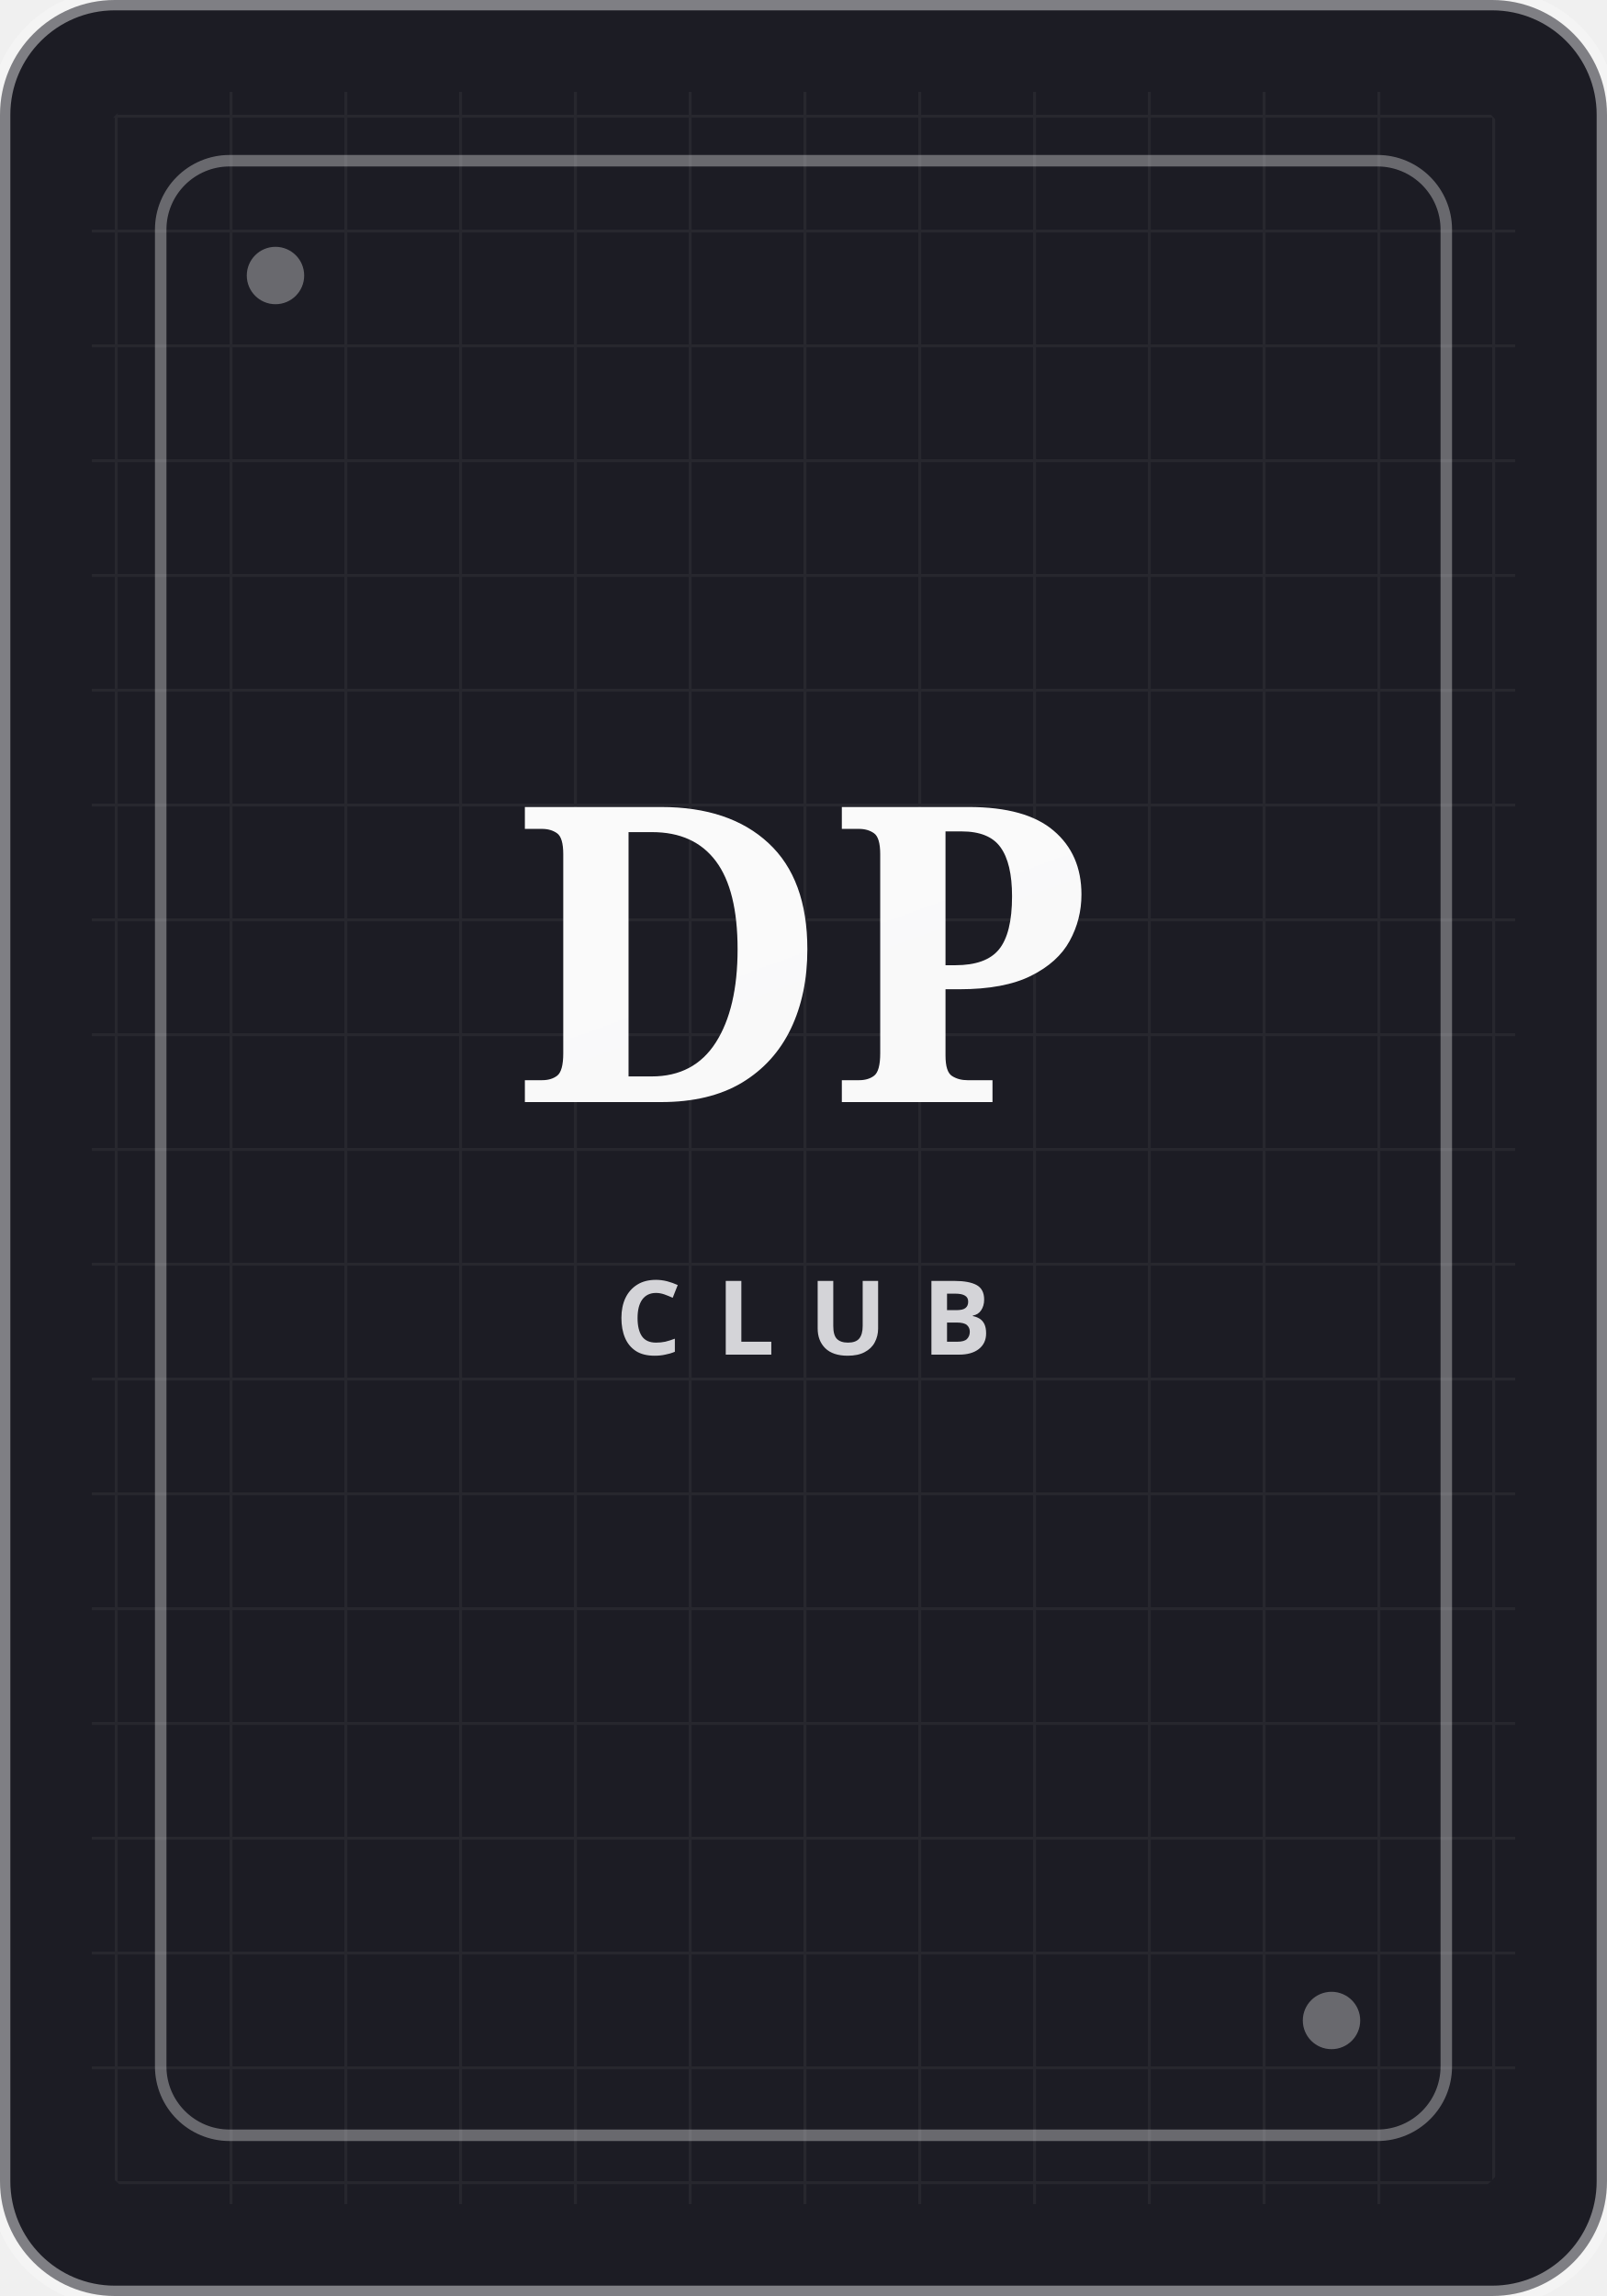
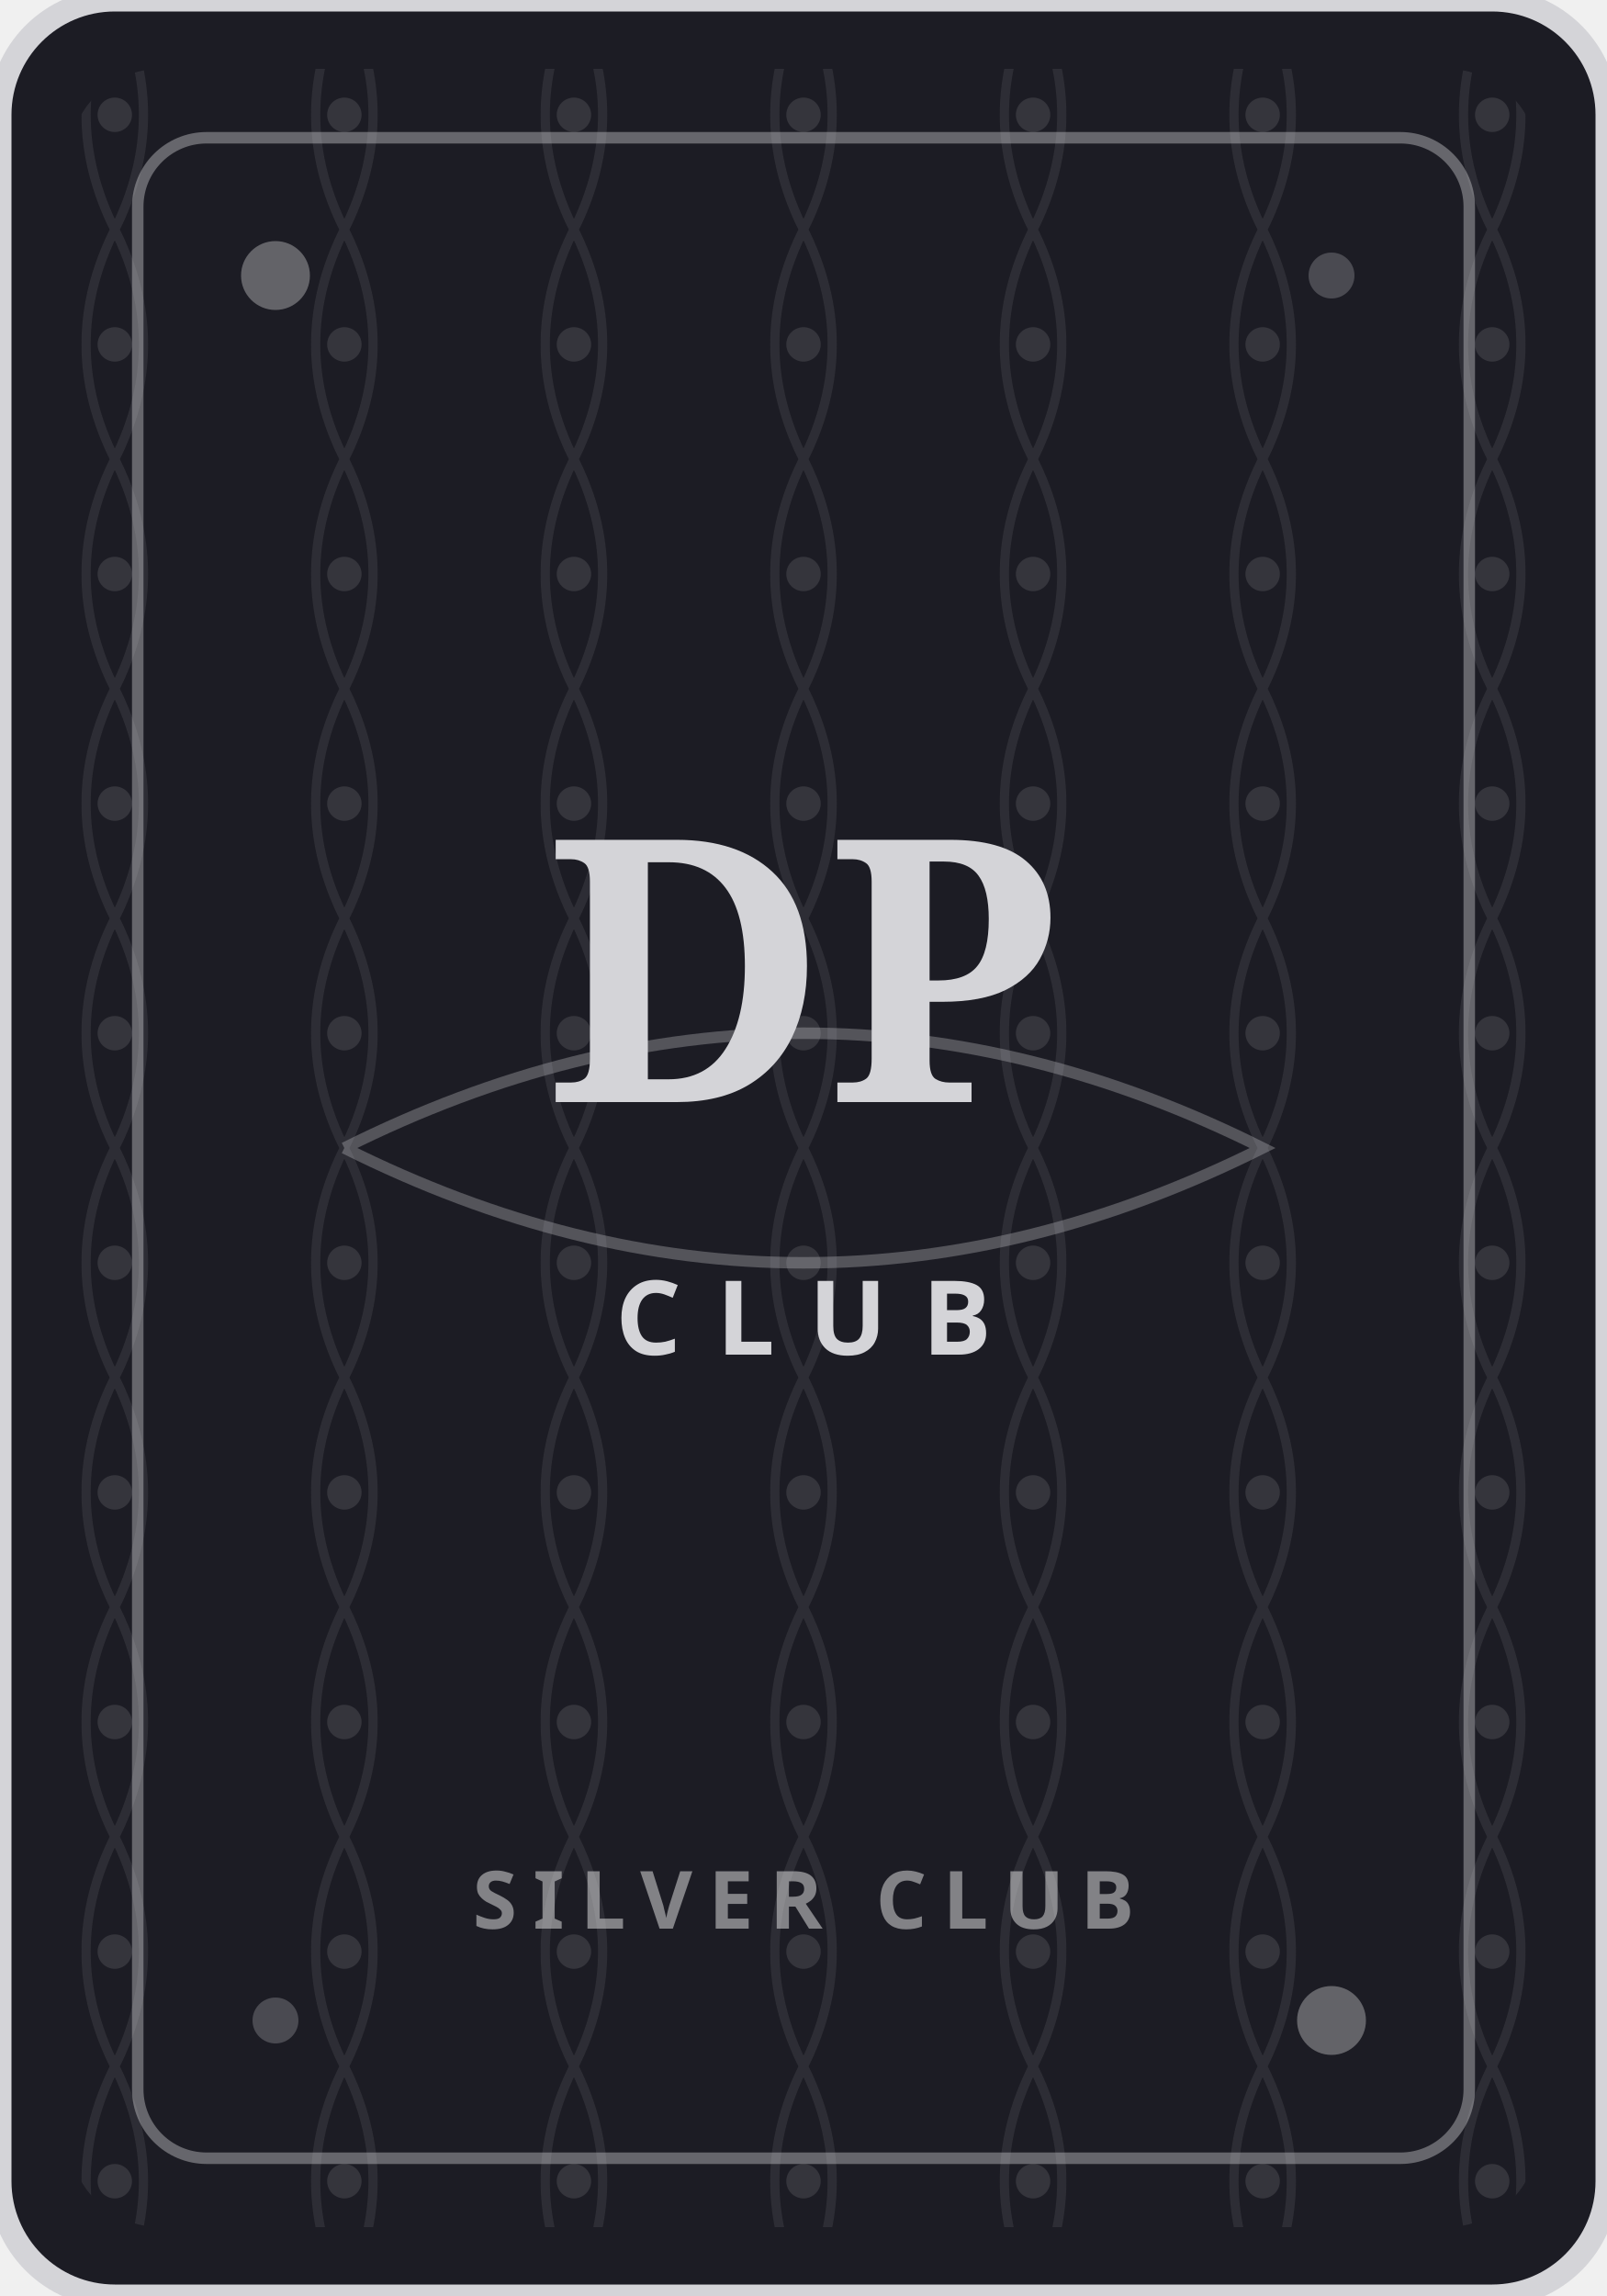
<svg xmlns="http://www.w3.org/2000/svg" viewBox="0 0 140 200" fill="none">
  <defs>
    <linearGradient id="bg" x1="0" y1="0" x2="140" y2="200">
      <stop stop-color="#1c1c24" />
      <stop offset="1" stop-color="#09090b" />
    </linearGradient>
-     <linearGradient id="silver" x1="0" y1="0" x2="140" y2="200">
-       <stop stop-color="#fafafa" />
-       <stop offset="0.5" stop-color="#a1a1aa" />
-       <stop offset="1" stop-color="#71717a" />
+     <linearGradient id="metal" x1="0" y1="0" x2="140" y2="200">
+       <stop stop-color="#d4d4d8" />
+       <stop offset="0.5" stop-color="#e8e8e8" />
+       <stop offset="1" stop-color="#a1a1aa" />
    </linearGradient>
-     <pattern id="grid" width="10" height="10" patternUnits="userSpaceOnUse">
-       <path d="M10 0H0V10" stroke="#ffffff" stroke-opacity="0.05" stroke-width="0.5" />
+     <pattern id="filigree" width="20" height="20" patternUnits="userSpaceOnUse">
+       <path d="M10 0 Q15 10 10 20 Q5 10 10 0" stroke="#e8e8e8" stroke-opacity="0.15" fill="none" stroke-width="0.8" />
+       <circle cx="10" cy="10" r="1.5" fill="#e8e8e8" fill-opacity="0.2" />
    </pattern>
  </defs>
-   <rect width="140" height="200" rx="10" fill="url(#bg)" stroke="url(#silver)" stroke-opacity="0.45" stroke-width="1.8" />
-   <rect x="8" y="8" width="124" height="184" rx="7" fill="url(#grid)" />
-   <rect x="14" y="14" width="112" height="172" rx="6" stroke="url(#silver)" stroke-opacity="0.35" stroke-width="1" />
-   <text x="70" y="96" text-anchor="middle" fill="url(#silver)" font-family="Georgia,serif" font-size="36" font-weight="700">DP</text>
+   <rect width="140" height="200" rx="10" fill="url(#bg)" stroke="url(#metal)" stroke-width="2" />
+   <rect x="6" y="6" width="128" height="188" rx="8" fill="url(#filigree)" opacity="0.6" />
+   <rect x="12" y="12" width="116" height="176" rx="6" stroke="url(#metal)" stroke-opacity="0.4" stroke-width="1" />
+   <circle cx="24" cy="24" r="3" fill="#e8e8e8" fill-opacity="0.35" />
+   <circle cx="116" cy="176" r="3" fill="#e8e8e8" fill-opacity="0.35" />
+   <circle cx="116" cy="24" r="2" fill="#d4d4d8" fill-opacity="0.25" />
+   <circle cx="24" cy="176" r="2" fill="#d4d4d8" fill-opacity="0.25" />
+   <path d="M30 100 Q70 80 110 100 Q70 120 30 100" stroke="url(#metal)" stroke-opacity="0.3" fill="none" stroke-width="1" />
+   <text x="70" y="96" text-anchor="middle" fill="url(#metal)" font-family="Georgia,serif" font-size="32" font-weight="700">DP</text>
  <text x="70" y="118" text-anchor="middle" fill="#d4d4d8" font-family="system-ui,sans-serif" font-size="9" font-weight="700" letter-spacing="0.34em">CLUB</text>
-   <circle cx="24" cy="24" r="2.5" fill="#fafafa" fill-opacity="0.35" />
-   <circle cx="116" cy="176" r="2.5" fill="#fafafa" fill-opacity="0.35" />
+   <text x="70" y="168" text-anchor="middle" fill="#e8e8e8" fill-opacity="0.5" font-family="system-ui,sans-serif" font-size="7" font-weight="600" letter-spacing="0.2em">SILVER CLUB</text>
</svg>
